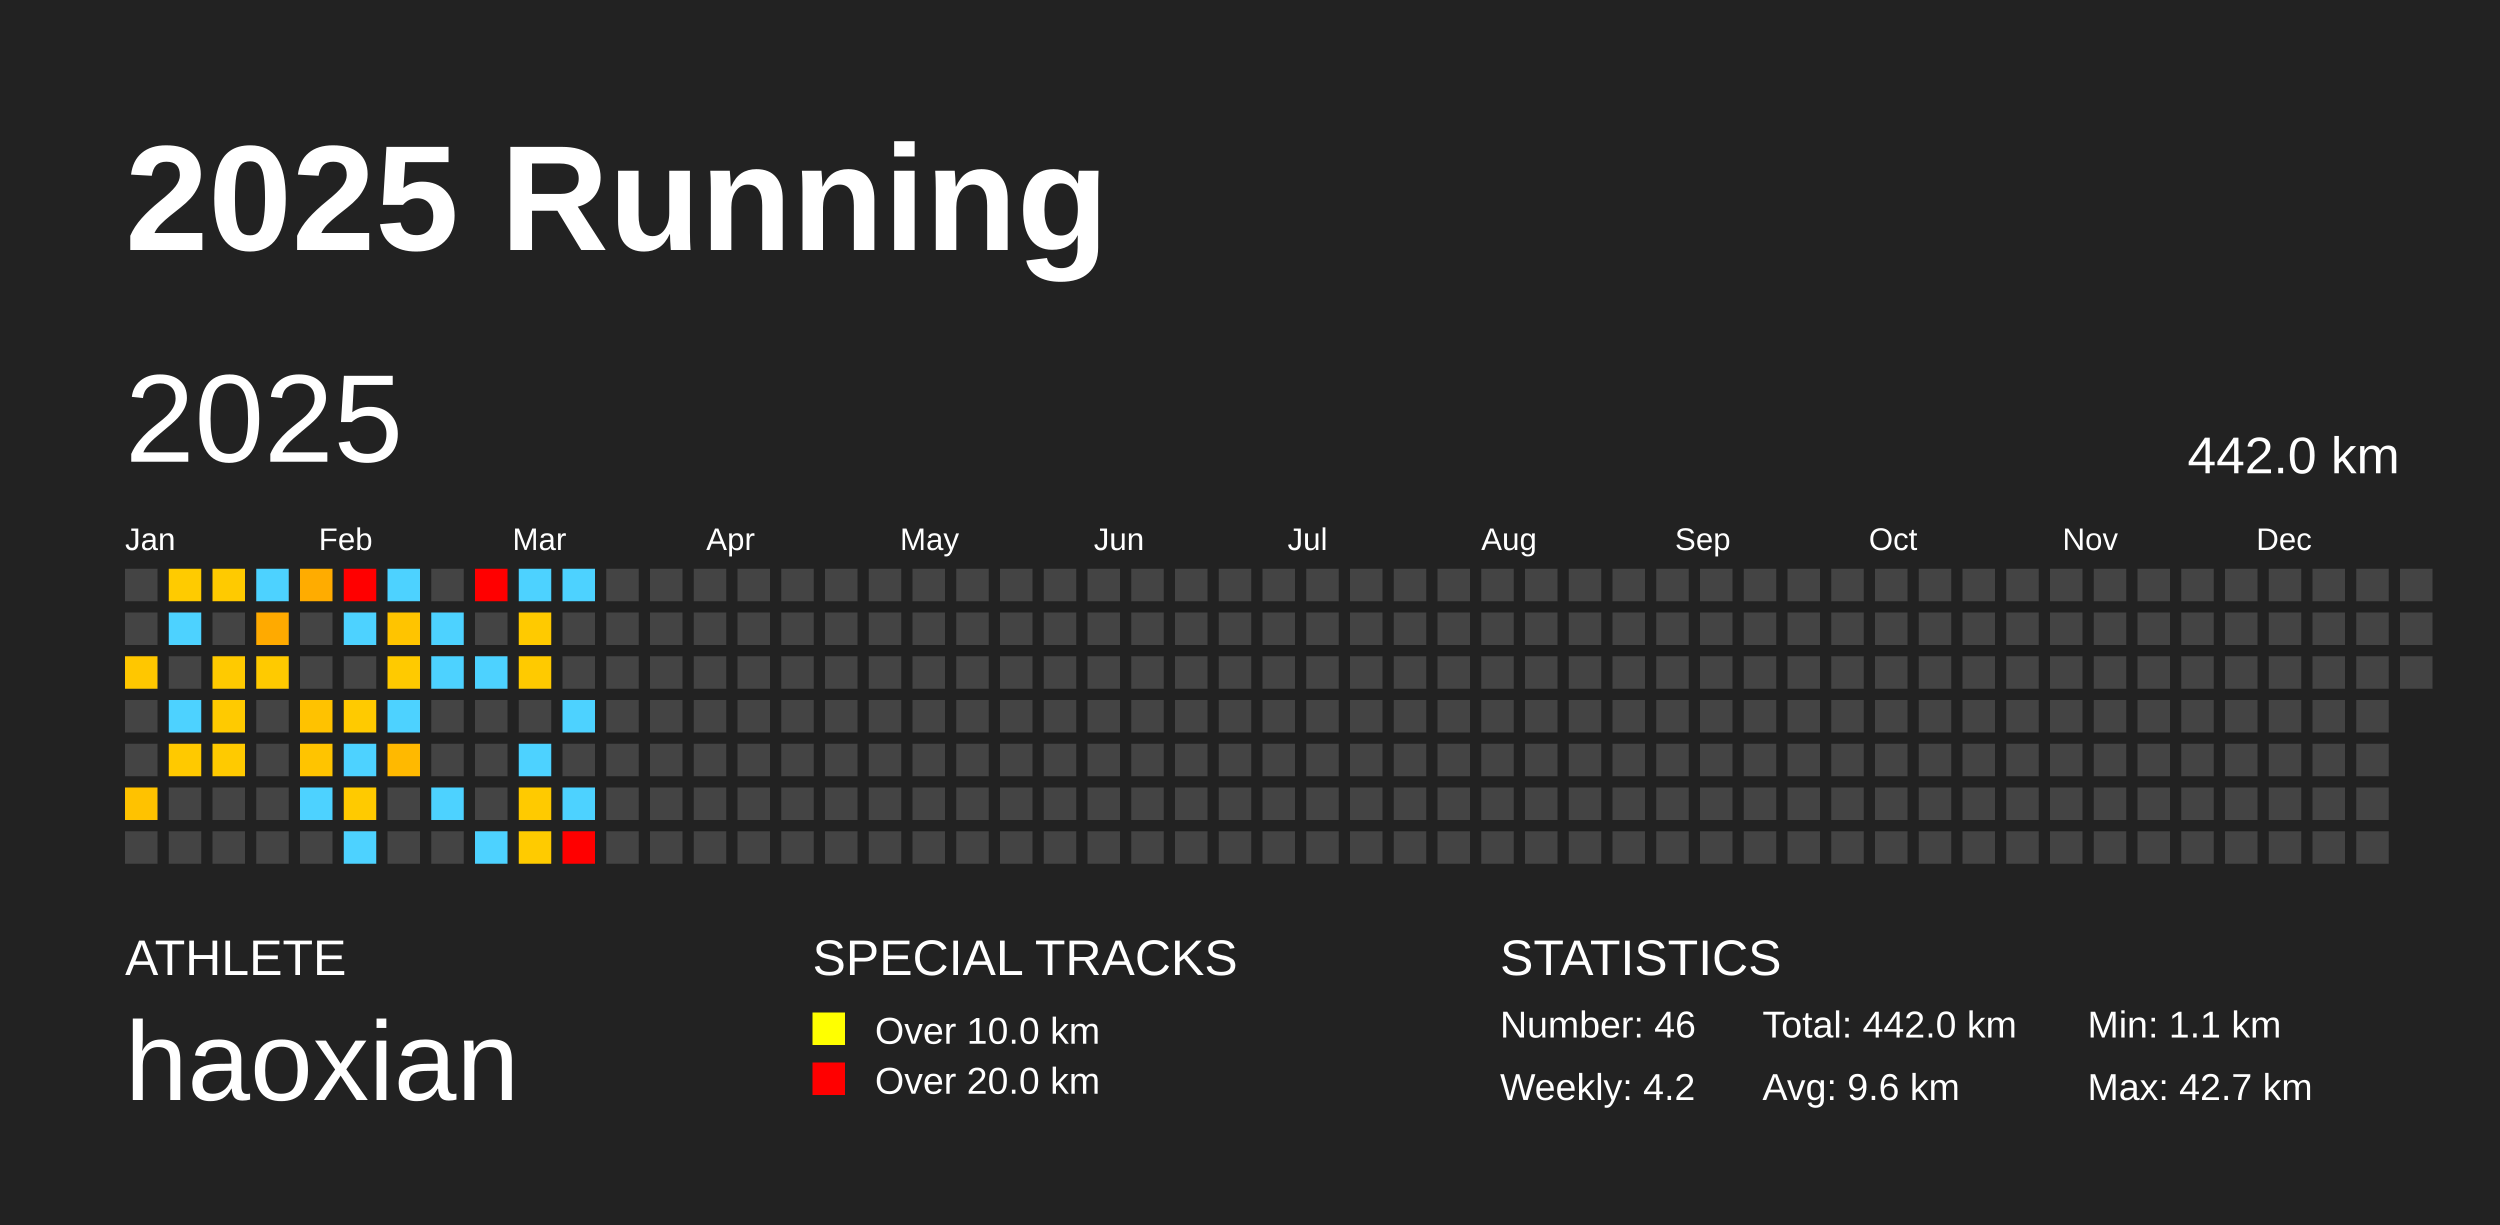
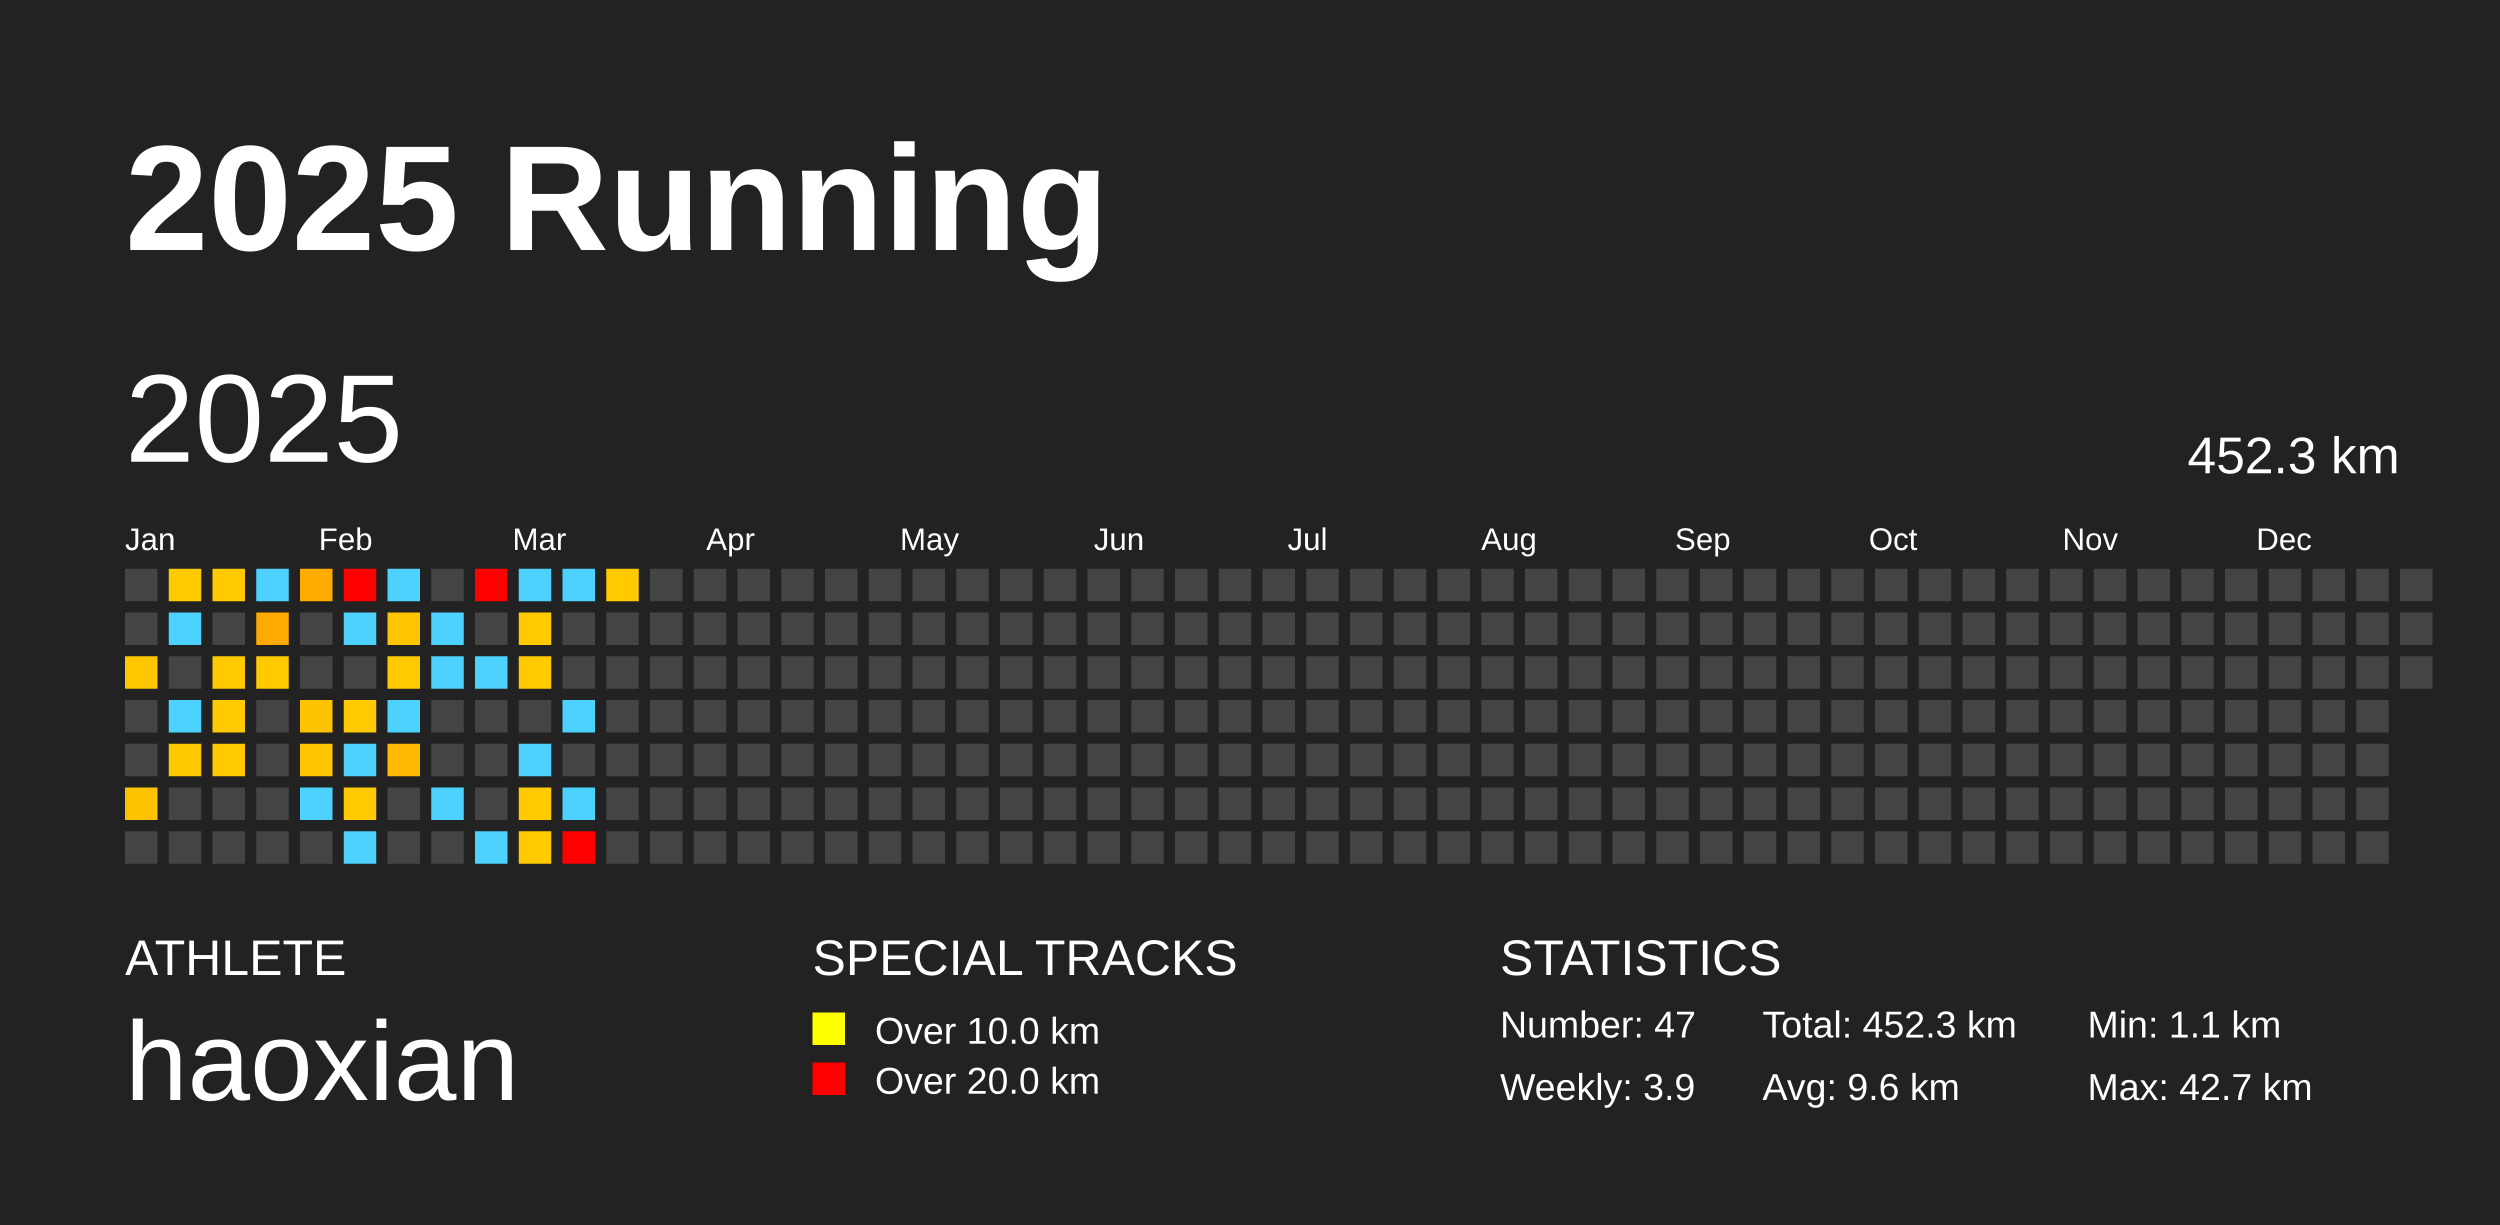
<svg xmlns="http://www.w3.org/2000/svg" baseProfile="full" height="98mm" version="1.1" viewBox="0,0,200,98" width="200mm">
  <defs />
  <rect fill="#222222" height="98" width="200" x="0" y="0" />
  <text fill="#FFFFFF" style="font-size:12px; font-family:Arial; font-weight:bold;" x="10" y="20">2025 Running</text>
  <text fill="#FFFFFF" style="font-size:4px; font-family:Arial" x="10" y="78">ATHLETE</text>
  <text fill="#FFFFFF" style="font-size:9px; font-family:Arial" x="10" y="88">haoxian</text>
  <text fill="#FFFFFF" style="font-size:4px; font-family:Arial" x="65" y="78">SPECIAL TRACKS</text>
  <rect fill="yellow" height="2.6" width="2.6" x="65" y="81" />
  <text fill="#FFFFFF" style="font-size:3px; font-family:Arial" x="70" y="83.5">Over 10.0 km</text>
  <rect fill="red" height="2.6" width="2.6" x="65" y="85" />
  <text fill="#FFFFFF" style="font-size:3px; font-family:Arial" x="70" y="87.5">Over 20.0 km</text>
  <text fill="#FFFFFF" style="font-size:4px; font-family:Arial" x="120" y="78">STATISTICS</text>
-   <text fill="#FFFFFF" style="font-size:3px; font-family:Arial" x="120" y="83">Number: 46</text>
-   <text fill="#FFFFFF" style="font-size:3px; font-family:Arial" x="120" y="88">Weekly: 4.2</text>
-   <text fill="#FFFFFF" style="font-size:3px; font-family:Arial" x="141" y="83">Total: 442.0 km</text>
+   <text fill="#FFFFFF" style="font-size:3px; font-family:Arial" x="120" y="83">Number: 47</text>
+   <text fill="#FFFFFF" style="font-size:3px; font-family:Arial" x="120" y="88">Weekly: 3.9</text>
+   <text fill="#FFFFFF" style="font-size:3px; font-family:Arial" x="141" y="83">Total: 452.3 km</text>
  <text fill="#FFFFFF" style="font-size:3px; font-family:Arial" x="141" y="88">Avg: 9.6 km</text>
  <text fill="#FFFFFF" style="font-size:3px; font-family:Arial" x="167" y="83">Min: 1.1 km</text>
  <text fill="#FFFFFF" style="font-size:3px; font-family:Arial" x="167" y="88">Max: 42.7 km</text>
  <text dominant-baseline="hanging" fill="#FFFFFF" style="font-size:10.0px; font-family:Arial;" x="10" y="30">2025</text>
-   <text dominant-baseline="hanging" fill="#FFFFFF" style="font-size:4.125px; font-family:Arial;" x="175" y="35">442.0 km</text>
+   <text dominant-baseline="hanging" fill="#FFFFFF" style="font-size:4.125px; font-family:Arial;" x="175" y="35">452.3 km</text>
  <text fill="#FFFFFF" style="font-size:2.5px; font-family:Arial" x="10.0" y="44">Jan</text>
  <text fill="#FFFFFF" style="font-size:2.5px; font-family:Arial" x="25.5" y="44">Feb</text>
  <text fill="#FFFFFF" style="font-size:2.5px; font-family:Arial" x="41.0" y="44">Mar</text>
  <text fill="#FFFFFF" style="font-size:2.5px; font-family:Arial" x="56.5" y="44">Apr</text>
  <text fill="#FFFFFF" style="font-size:2.5px; font-family:Arial" x="72.0" y="44">May</text>
  <text fill="#FFFFFF" style="font-size:2.5px; font-family:Arial" x="87.5" y="44">Jun</text>
  <text fill="#FFFFFF" style="font-size:2.5px; font-family:Arial" x="103.0" y="44">Jul</text>
  <text fill="#FFFFFF" style="font-size:2.5px; font-family:Arial" x="118.5" y="44">Aug</text>
  <text fill="#FFFFFF" style="font-size:2.5px; font-family:Arial" x="134.0" y="44">Sep</text>
  <text fill="#FFFFFF" style="font-size:2.5px; font-family:Arial" x="149.5" y="44">Oct</text>
  <text fill="#FFFFFF" style="font-size:2.5px; font-family:Arial" x="165.0" y="44">Nov</text>
  <text fill="#FFFFFF" style="font-size:2.5px; font-family:Arial" x="180.5" y="44">Dec</text>
  <rect fill="#444444" height="2.6" width="2.6" x="10.0" y="45.5" />
  <rect fill="#444444" height="2.6" width="2.6" x="10.0" y="49.0" />
  <rect fill="#ffc700" height="2.6" width="2.6" x="10.0" y="52.5" />
  <rect fill="#444444" height="2.6" width="2.6" x="10.0" y="56.0" />
  <rect fill="#444444" height="2.6" width="2.6" x="10.0" y="59.5" />
  <rect fill="#ffc200" height="2.6" width="2.6" x="10.0" y="63.0" />
  <rect fill="#444444" height="2.6" width="2.6" x="10.0" y="66.5" />
  <rect fill="#ffcb00" height="2.6" width="2.6" x="13.5" y="45.5" />
  <rect fill="#4dd2ff" height="2.6" width="2.6" x="13.5" y="49.0" />
  <rect fill="#444444" height="2.6" width="2.6" x="13.5" y="52.5" />
  <rect fill="#4dd2ff" height="2.6" width="2.6" x="13.5" y="56.0" />
  <rect fill="#ffc900" height="2.6" width="2.6" x="13.5" y="59.5" />
  <rect fill="#444444" height="2.6" width="2.6" x="13.5" y="63.0" />
  <rect fill="#444444" height="2.6" width="2.6" x="13.5" y="66.5" />
  <rect fill="#ffca00" height="2.6" width="2.6" x="17.0" y="45.5" />
  <rect fill="#444444" height="2.6" width="2.6" x="17.0" y="49.0" />
  <rect fill="#ffca00" height="2.6" width="2.6" x="17.0" y="52.5" />
  <rect fill="#ffca00" height="2.6" width="2.6" x="17.0" y="56.0" />
  <rect fill="#ffca00" height="2.6" width="2.6" x="17.0" y="59.5" />
  <rect fill="#444444" height="2.6" width="2.6" x="17.0" y="63.0" />
  <rect fill="#444444" height="2.6" width="2.6" x="17.0" y="66.5" />
  <rect fill="#4dd2ff" height="2.6" width="2.6" x="20.5" y="45.5" />
  <rect fill="#ffaa00" height="2.6" width="2.6" x="20.5" y="49.0" />
  <rect fill="#ffca00" height="2.6" width="2.6" x="20.5" y="52.5" />
  <rect fill="#444444" height="2.6" width="2.6" x="20.5" y="56.0" />
  <rect fill="#444444" height="2.6" width="2.6" x="20.5" y="59.5" />
  <rect fill="#444444" height="2.6" width="2.6" x="20.5" y="63.0" />
  <rect fill="#444444" height="2.6" width="2.6" x="20.5" y="66.5" />
  <rect fill="#ffac00" height="2.6" width="2.6" x="24.0" y="45.5" />
  <rect fill="#444444" height="2.6" width="2.6" x="24.0" y="49.0" />
  <rect fill="#444444" height="2.6" width="2.6" x="24.0" y="52.5" />
  <rect fill="#ffc200" height="2.6" width="2.6" x="24.0" y="56.0" />
  <rect fill="#ffc400" height="2.6" width="2.6" x="24.0" y="59.5" />
  <rect fill="#4dd2ff" height="2.6" width="2.6" x="24.0" y="63.0" />
  <rect fill="#444444" height="2.6" width="2.6" x="24.0" y="66.5" />
  <rect fill="red" height="2.6" width="2.6" x="27.5" y="45.5" />
  <rect fill="#4dd2ff" height="2.6" width="2.6" x="27.5" y="49.0" />
  <rect fill="#444444" height="2.6" width="2.6" x="27.5" y="52.5" />
  <rect fill="#ffca00" height="2.6" width="2.6" x="27.5" y="56.0" />
  <rect fill="#4dd2ff" height="2.6" width="2.6" x="27.5" y="59.5" />
  <rect fill="#ffca00" height="2.6" width="2.6" x="27.5" y="63.0" />
  <rect fill="#4dd2ff" height="2.6" width="2.6" x="27.5" y="66.5" />
  <rect fill="#4dd2ff" height="2.6" width="2.6" x="31.0" y="45.5" />
  <rect fill="#ffc400" height="2.6" width="2.6" x="31.0" y="49.0" />
  <rect fill="#ffca00" height="2.6" width="2.6" x="31.0" y="52.5" />
  <rect fill="#4dd2ff" height="2.6" width="2.6" x="31.0" y="56.0" />
  <rect fill="#ffb900" height="2.6" width="2.6" x="31.0" y="59.5" />
  <rect fill="#444444" height="2.6" width="2.6" x="31.0" y="63.0" />
  <rect fill="#444444" height="2.6" width="2.6" x="31.0" y="66.5" />
  <rect fill="#444444" height="2.6" width="2.6" x="34.5" y="45.5" />
  <rect fill="#4dd2ff" height="2.6" width="2.6" x="34.5" y="49.0" />
  <rect fill="#4dd2ff" height="2.6" width="2.6" x="34.5" y="52.5" />
  <rect fill="#444444" height="2.6" width="2.6" x="34.5" y="56.0" />
  <rect fill="#444444" height="2.6" width="2.6" x="34.5" y="59.5" />
  <rect fill="#4dd2ff" height="2.6" width="2.6" x="34.5" y="63.0" />
  <rect fill="#444444" height="2.6" width="2.6" x="34.5" y="66.5" />
  <rect fill="red" height="2.6" width="2.6" x="38.0" y="45.5" />
  <rect fill="#444444" height="2.6" width="2.6" x="38.0" y="49.0" />
  <rect fill="#4dd2ff" height="2.6" width="2.6" x="38.0" y="52.5" />
  <rect fill="#444444" height="2.6" width="2.6" x="38.0" y="56.0" />
  <rect fill="#444444" height="2.6" width="2.6" x="38.0" y="59.5" />
  <rect fill="#444444" height="2.6" width="2.6" x="38.0" y="63.0" />
  <rect fill="#4dd2ff" height="2.6" width="2.6" x="38.0" y="66.5" />
  <rect fill="#4dd2ff" height="2.6" width="2.6" x="41.5" y="45.5" />
  <rect fill="#ffca00" height="2.6" width="2.6" x="41.5" y="49.0" />
  <rect fill="#ffca00" height="2.6" width="2.6" x="41.5" y="52.5" />
  <rect fill="#444444" height="2.6" width="2.6" x="41.5" y="56.0" />
  <rect fill="#4dd2ff" height="2.6" width="2.6" x="41.5" y="59.5" />
  <rect fill="#ffca00" height="2.6" width="2.6" x="41.5" y="63.0" />
  <rect fill="#ffcb00" height="2.6" width="2.6" x="41.5" y="66.5" />
  <rect fill="#4dd2ff" height="2.6" width="2.6" x="45.0" y="45.5" />
  <rect fill="#444444" height="2.6" width="2.6" x="45.0" y="49.0" />
  <rect fill="#444444" height="2.6" width="2.6" x="45.0" y="52.5" />
  <rect fill="#4dd2ff" height="2.6" width="2.6" x="45.0" y="56.0" />
  <rect fill="#444444" height="2.6" width="2.6" x="45.0" y="59.5" />
  <rect fill="#4dd2ff" height="2.6" width="2.6" x="45.0" y="63.0" />
  <rect fill="red" height="2.6" width="2.6" x="45.0" y="66.5" />
-   <rect fill="#444444" height="2.6" width="2.6" x="48.5" y="45.5" />
+   <rect fill="#ffca00" height="2.6" width="2.6" x="48.5" y="45.5" />
  <rect fill="#444444" height="2.6" width="2.6" x="48.5" y="49.0" />
  <rect fill="#444444" height="2.6" width="2.6" x="48.5" y="52.5" />
  <rect fill="#444444" height="2.6" width="2.6" x="48.5" y="56.0" />
  <rect fill="#444444" height="2.6" width="2.6" x="48.5" y="59.5" />
  <rect fill="#444444" height="2.6" width="2.6" x="48.5" y="63.0" />
  <rect fill="#444444" height="2.6" width="2.6" x="48.5" y="66.5" />
  <rect fill="#444444" height="2.6" width="2.6" x="52.0" y="45.5" />
  <rect fill="#444444" height="2.6" width="2.6" x="52.0" y="49.0" />
  <rect fill="#444444" height="2.6" width="2.6" x="52.0" y="52.5" />
  <rect fill="#444444" height="2.6" width="2.6" x="52.0" y="56.0" />
  <rect fill="#444444" height="2.6" width="2.6" x="52.0" y="59.5" />
  <rect fill="#444444" height="2.6" width="2.6" x="52.0" y="63.0" />
  <rect fill="#444444" height="2.6" width="2.6" x="52.0" y="66.5" />
  <rect fill="#444444" height="2.6" width="2.6" x="55.5" y="45.5" />
  <rect fill="#444444" height="2.6" width="2.6" x="55.5" y="49.0" />
  <rect fill="#444444" height="2.6" width="2.6" x="55.5" y="52.5" />
  <rect fill="#444444" height="2.6" width="2.6" x="55.5" y="56.0" />
  <rect fill="#444444" height="2.6" width="2.6" x="55.5" y="59.5" />
  <rect fill="#444444" height="2.6" width="2.6" x="55.5" y="63.0" />
  <rect fill="#444444" height="2.6" width="2.6" x="55.5" y="66.5" />
  <rect fill="#444444" height="2.6" width="2.6" x="59.0" y="45.5" />
  <rect fill="#444444" height="2.6" width="2.6" x="59.0" y="49.0" />
  <rect fill="#444444" height="2.6" width="2.6" x="59.0" y="52.5" />
  <rect fill="#444444" height="2.6" width="2.6" x="59.0" y="56.0" />
  <rect fill="#444444" height="2.6" width="2.6" x="59.0" y="59.5" />
  <rect fill="#444444" height="2.6" width="2.6" x="59.0" y="63.0" />
  <rect fill="#444444" height="2.6" width="2.6" x="59.0" y="66.5" />
  <rect fill="#444444" height="2.6" width="2.6" x="62.5" y="45.5" />
  <rect fill="#444444" height="2.6" width="2.6" x="62.5" y="49.0" />
  <rect fill="#444444" height="2.6" width="2.6" x="62.5" y="52.5" />
  <rect fill="#444444" height="2.6" width="2.6" x="62.5" y="56.0" />
  <rect fill="#444444" height="2.6" width="2.6" x="62.5" y="59.5" />
  <rect fill="#444444" height="2.6" width="2.6" x="62.5" y="63.0" />
  <rect fill="#444444" height="2.6" width="2.6" x="62.5" y="66.5" />
  <rect fill="#444444" height="2.6" width="2.6" x="66.0" y="45.5" />
  <rect fill="#444444" height="2.6" width="2.6" x="66.0" y="49.0" />
  <rect fill="#444444" height="2.6" width="2.6" x="66.0" y="52.5" />
  <rect fill="#444444" height="2.6" width="2.6" x="66.0" y="56.0" />
  <rect fill="#444444" height="2.6" width="2.6" x="66.0" y="59.5" />
  <rect fill="#444444" height="2.6" width="2.6" x="66.0" y="63.0" />
  <rect fill="#444444" height="2.6" width="2.6" x="66.0" y="66.5" />
  <rect fill="#444444" height="2.6" width="2.6" x="69.5" y="45.5" />
  <rect fill="#444444" height="2.6" width="2.6" x="69.5" y="49.0" />
  <rect fill="#444444" height="2.6" width="2.6" x="69.5" y="52.5" />
  <rect fill="#444444" height="2.6" width="2.6" x="69.5" y="56.0" />
  <rect fill="#444444" height="2.6" width="2.6" x="69.5" y="59.5" />
  <rect fill="#444444" height="2.6" width="2.6" x="69.5" y="63.0" />
  <rect fill="#444444" height="2.6" width="2.6" x="69.5" y="66.5" />
  <rect fill="#444444" height="2.6" width="2.6" x="73.0" y="45.5" />
  <rect fill="#444444" height="2.6" width="2.6" x="73.0" y="49.0" />
  <rect fill="#444444" height="2.6" width="2.6" x="73.0" y="52.5" />
  <rect fill="#444444" height="2.6" width="2.6" x="73.0" y="56.0" />
  <rect fill="#444444" height="2.6" width="2.6" x="73.0" y="59.5" />
  <rect fill="#444444" height="2.6" width="2.6" x="73.0" y="63.0" />
  <rect fill="#444444" height="2.6" width="2.6" x="73.0" y="66.5" />
  <rect fill="#444444" height="2.6" width="2.6" x="76.5" y="45.5" />
  <rect fill="#444444" height="2.6" width="2.6" x="76.5" y="49.0" />
  <rect fill="#444444" height="2.6" width="2.6" x="76.5" y="52.5" />
  <rect fill="#444444" height="2.6" width="2.6" x="76.5" y="56.0" />
  <rect fill="#444444" height="2.6" width="2.6" x="76.5" y="59.5" />
  <rect fill="#444444" height="2.6" width="2.6" x="76.5" y="63.0" />
  <rect fill="#444444" height="2.6" width="2.6" x="76.5" y="66.5" />
  <rect fill="#444444" height="2.6" width="2.6" x="80.0" y="45.5" />
  <rect fill="#444444" height="2.6" width="2.6" x="80.0" y="49.0" />
  <rect fill="#444444" height="2.6" width="2.6" x="80.0" y="52.5" />
  <rect fill="#444444" height="2.6" width="2.6" x="80.0" y="56.0" />
  <rect fill="#444444" height="2.6" width="2.6" x="80.0" y="59.5" />
  <rect fill="#444444" height="2.6" width="2.6" x="80.0" y="63.0" />
  <rect fill="#444444" height="2.6" width="2.6" x="80.0" y="66.5" />
  <rect fill="#444444" height="2.6" width="2.6" x="83.5" y="45.5" />
  <rect fill="#444444" height="2.6" width="2.6" x="83.5" y="49.0" />
  <rect fill="#444444" height="2.6" width="2.6" x="83.5" y="52.5" />
  <rect fill="#444444" height="2.6" width="2.6" x="83.5" y="56.0" />
  <rect fill="#444444" height="2.6" width="2.6" x="83.5" y="59.5" />
  <rect fill="#444444" height="2.6" width="2.6" x="83.5" y="63.0" />
  <rect fill="#444444" height="2.6" width="2.6" x="83.5" y="66.5" />
  <rect fill="#444444" height="2.6" width="2.6" x="87.0" y="45.5" />
  <rect fill="#444444" height="2.6" width="2.6" x="87.0" y="49.0" />
  <rect fill="#444444" height="2.6" width="2.6" x="87.0" y="52.5" />
  <rect fill="#444444" height="2.6" width="2.6" x="87.0" y="56.0" />
  <rect fill="#444444" height="2.6" width="2.6" x="87.0" y="59.5" />
  <rect fill="#444444" height="2.6" width="2.6" x="87.0" y="63.0" />
  <rect fill="#444444" height="2.6" width="2.6" x="87.0" y="66.5" />
  <rect fill="#444444" height="2.6" width="2.6" x="90.5" y="45.5" />
  <rect fill="#444444" height="2.6" width="2.6" x="90.5" y="49.0" />
  <rect fill="#444444" height="2.6" width="2.6" x="90.5" y="52.5" />
  <rect fill="#444444" height="2.6" width="2.6" x="90.5" y="56.0" />
  <rect fill="#444444" height="2.6" width="2.6" x="90.5" y="59.5" />
  <rect fill="#444444" height="2.6" width="2.6" x="90.5" y="63.0" />
  <rect fill="#444444" height="2.6" width="2.6" x="90.5" y="66.5" />
  <rect fill="#444444" height="2.6" width="2.6" x="94.0" y="45.5" />
  <rect fill="#444444" height="2.6" width="2.6" x="94.0" y="49.0" />
  <rect fill="#444444" height="2.6" width="2.6" x="94.0" y="52.5" />
  <rect fill="#444444" height="2.6" width="2.6" x="94.0" y="56.0" />
  <rect fill="#444444" height="2.6" width="2.6" x="94.0" y="59.5" />
  <rect fill="#444444" height="2.6" width="2.6" x="94.0" y="63.0" />
  <rect fill="#444444" height="2.6" width="2.6" x="94.0" y="66.5" />
  <rect fill="#444444" height="2.6" width="2.6" x="97.5" y="45.5" />
  <rect fill="#444444" height="2.6" width="2.6" x="97.5" y="49.0" />
  <rect fill="#444444" height="2.6" width="2.6" x="97.5" y="52.5" />
  <rect fill="#444444" height="2.6" width="2.6" x="97.5" y="56.0" />
  <rect fill="#444444" height="2.6" width="2.6" x="97.5" y="59.5" />
  <rect fill="#444444" height="2.6" width="2.6" x="97.5" y="63.0" />
  <rect fill="#444444" height="2.6" width="2.6" x="97.5" y="66.5" />
  <rect fill="#444444" height="2.6" width="2.6" x="101.0" y="45.5" />
  <rect fill="#444444" height="2.6" width="2.6" x="101.0" y="49.0" />
  <rect fill="#444444" height="2.6" width="2.6" x="101.0" y="52.5" />
  <rect fill="#444444" height="2.6" width="2.6" x="101.0" y="56.0" />
  <rect fill="#444444" height="2.6" width="2.6" x="101.0" y="59.5" />
  <rect fill="#444444" height="2.6" width="2.6" x="101.0" y="63.0" />
  <rect fill="#444444" height="2.6" width="2.6" x="101.0" y="66.5" />
  <rect fill="#444444" height="2.6" width="2.6" x="104.5" y="45.5" />
  <rect fill="#444444" height="2.6" width="2.6" x="104.5" y="49.0" />
  <rect fill="#444444" height="2.6" width="2.6" x="104.5" y="52.5" />
  <rect fill="#444444" height="2.6" width="2.6" x="104.5" y="56.0" />
  <rect fill="#444444" height="2.6" width="2.6" x="104.5" y="59.5" />
  <rect fill="#444444" height="2.6" width="2.6" x="104.5" y="63.0" />
  <rect fill="#444444" height="2.6" width="2.6" x="104.5" y="66.5" />
  <rect fill="#444444" height="2.6" width="2.6" x="108.0" y="45.5" />
  <rect fill="#444444" height="2.6" width="2.6" x="108.0" y="49.0" />
  <rect fill="#444444" height="2.6" width="2.6" x="108.0" y="52.5" />
  <rect fill="#444444" height="2.6" width="2.6" x="108.0" y="56.0" />
  <rect fill="#444444" height="2.6" width="2.6" x="108.0" y="59.5" />
  <rect fill="#444444" height="2.6" width="2.6" x="108.0" y="63.0" />
  <rect fill="#444444" height="2.6" width="2.6" x="108.0" y="66.5" />
  <rect fill="#444444" height="2.6" width="2.6" x="111.5" y="45.5" />
  <rect fill="#444444" height="2.6" width="2.6" x="111.5" y="49.0" />
  <rect fill="#444444" height="2.6" width="2.6" x="111.5" y="52.5" />
  <rect fill="#444444" height="2.6" width="2.6" x="111.5" y="56.0" />
  <rect fill="#444444" height="2.6" width="2.6" x="111.5" y="59.5" />
  <rect fill="#444444" height="2.6" width="2.6" x="111.5" y="63.0" />
  <rect fill="#444444" height="2.6" width="2.6" x="111.5" y="66.5" />
  <rect fill="#444444" height="2.6" width="2.6" x="115.0" y="45.5" />
  <rect fill="#444444" height="2.6" width="2.6" x="115.0" y="49.0" />
  <rect fill="#444444" height="2.6" width="2.6" x="115.0" y="52.5" />
  <rect fill="#444444" height="2.6" width="2.6" x="115.0" y="56.0" />
  <rect fill="#444444" height="2.6" width="2.6" x="115.0" y="59.5" />
  <rect fill="#444444" height="2.6" width="2.6" x="115.0" y="63.0" />
  <rect fill="#444444" height="2.6" width="2.6" x="115.0" y="66.5" />
  <rect fill="#444444" height="2.6" width="2.6" x="118.5" y="45.5" />
  <rect fill="#444444" height="2.6" width="2.6" x="118.5" y="49.0" />
  <rect fill="#444444" height="2.6" width="2.6" x="118.5" y="52.5" />
  <rect fill="#444444" height="2.6" width="2.6" x="118.5" y="56.0" />
  <rect fill="#444444" height="2.6" width="2.6" x="118.5" y="59.5" />
  <rect fill="#444444" height="2.6" width="2.6" x="118.5" y="63.0" />
  <rect fill="#444444" height="2.6" width="2.6" x="118.5" y="66.5" />
  <rect fill="#444444" height="2.6" width="2.6" x="122.0" y="45.5" />
  <rect fill="#444444" height="2.6" width="2.6" x="122.0" y="49.0" />
  <rect fill="#444444" height="2.6" width="2.6" x="122.0" y="52.5" />
  <rect fill="#444444" height="2.6" width="2.6" x="122.0" y="56.0" />
  <rect fill="#444444" height="2.6" width="2.6" x="122.0" y="59.5" />
  <rect fill="#444444" height="2.6" width="2.6" x="122.0" y="63.0" />
  <rect fill="#444444" height="2.6" width="2.6" x="122.0" y="66.5" />
  <rect fill="#444444" height="2.6" width="2.6" x="125.5" y="45.5" />
  <rect fill="#444444" height="2.6" width="2.6" x="125.5" y="49.0" />
  <rect fill="#444444" height="2.6" width="2.6" x="125.5" y="52.5" />
  <rect fill="#444444" height="2.6" width="2.6" x="125.5" y="56.0" />
  <rect fill="#444444" height="2.6" width="2.6" x="125.5" y="59.5" />
  <rect fill="#444444" height="2.6" width="2.6" x="125.5" y="63.0" />
  <rect fill="#444444" height="2.6" width="2.6" x="125.5" y="66.5" />
  <rect fill="#444444" height="2.6" width="2.6" x="129.0" y="45.5" />
  <rect fill="#444444" height="2.6" width="2.6" x="129.0" y="49.0" />
  <rect fill="#444444" height="2.6" width="2.6" x="129.0" y="52.5" />
  <rect fill="#444444" height="2.6" width="2.6" x="129.0" y="56.0" />
  <rect fill="#444444" height="2.6" width="2.6" x="129.0" y="59.5" />
  <rect fill="#444444" height="2.6" width="2.6" x="129.0" y="63.0" />
  <rect fill="#444444" height="2.6" width="2.6" x="129.0" y="66.5" />
  <rect fill="#444444" height="2.6" width="2.6" x="132.5" y="45.5" />
  <rect fill="#444444" height="2.6" width="2.6" x="132.5" y="49.0" />
  <rect fill="#444444" height="2.6" width="2.6" x="132.5" y="52.5" />
  <rect fill="#444444" height="2.6" width="2.6" x="132.5" y="56.0" />
  <rect fill="#444444" height="2.6" width="2.6" x="132.5" y="59.5" />
  <rect fill="#444444" height="2.6" width="2.6" x="132.5" y="63.0" />
  <rect fill="#444444" height="2.6" width="2.6" x="132.5" y="66.5" />
  <rect fill="#444444" height="2.6" width="2.6" x="136.0" y="45.5" />
  <rect fill="#444444" height="2.6" width="2.6" x="136.0" y="49.0" />
  <rect fill="#444444" height="2.6" width="2.6" x="136.0" y="52.5" />
  <rect fill="#444444" height="2.6" width="2.6" x="136.0" y="56.0" />
  <rect fill="#444444" height="2.6" width="2.6" x="136.0" y="59.5" />
  <rect fill="#444444" height="2.6" width="2.6" x="136.0" y="63.0" />
  <rect fill="#444444" height="2.6" width="2.6" x="136.0" y="66.5" />
  <rect fill="#444444" height="2.6" width="2.6" x="139.5" y="45.5" />
  <rect fill="#444444" height="2.6" width="2.6" x="139.5" y="49.0" />
  <rect fill="#444444" height="2.6" width="2.6" x="139.5" y="52.5" />
  <rect fill="#444444" height="2.6" width="2.6" x="139.5" y="56.0" />
  <rect fill="#444444" height="2.6" width="2.6" x="139.5" y="59.5" />
  <rect fill="#444444" height="2.6" width="2.6" x="139.5" y="63.0" />
  <rect fill="#444444" height="2.6" width="2.6" x="139.5" y="66.5" />
  <rect fill="#444444" height="2.6" width="2.6" x="143.0" y="45.5" />
  <rect fill="#444444" height="2.6" width="2.6" x="143.0" y="49.0" />
  <rect fill="#444444" height="2.6" width="2.6" x="143.0" y="52.5" />
  <rect fill="#444444" height="2.6" width="2.6" x="143.0" y="56.0" />
  <rect fill="#444444" height="2.6" width="2.6" x="143.0" y="59.5" />
  <rect fill="#444444" height="2.6" width="2.6" x="143.0" y="63.0" />
  <rect fill="#444444" height="2.6" width="2.6" x="143.0" y="66.5" />
  <rect fill="#444444" height="2.6" width="2.6" x="146.5" y="45.5" />
  <rect fill="#444444" height="2.6" width="2.6" x="146.5" y="49.0" />
  <rect fill="#444444" height="2.6" width="2.6" x="146.5" y="52.5" />
  <rect fill="#444444" height="2.6" width="2.6" x="146.5" y="56.0" />
  <rect fill="#444444" height="2.6" width="2.6" x="146.5" y="59.5" />
  <rect fill="#444444" height="2.6" width="2.6" x="146.5" y="63.0" />
  <rect fill="#444444" height="2.6" width="2.6" x="146.5" y="66.5" />
  <rect fill="#444444" height="2.6" width="2.6" x="150.0" y="45.5" />
  <rect fill="#444444" height="2.6" width="2.6" x="150.0" y="49.0" />
  <rect fill="#444444" height="2.6" width="2.6" x="150.0" y="52.5" />
  <rect fill="#444444" height="2.6" width="2.6" x="150.0" y="56.0" />
  <rect fill="#444444" height="2.6" width="2.6" x="150.0" y="59.5" />
  <rect fill="#444444" height="2.6" width="2.6" x="150.0" y="63.0" />
  <rect fill="#444444" height="2.6" width="2.6" x="150.0" y="66.5" />
  <rect fill="#444444" height="2.6" width="2.6" x="153.5" y="45.5" />
  <rect fill="#444444" height="2.6" width="2.6" x="153.5" y="49.0" />
  <rect fill="#444444" height="2.6" width="2.6" x="153.5" y="52.5" />
  <rect fill="#444444" height="2.6" width="2.6" x="153.5" y="56.0" />
  <rect fill="#444444" height="2.6" width="2.6" x="153.5" y="59.5" />
  <rect fill="#444444" height="2.6" width="2.6" x="153.5" y="63.0" />
  <rect fill="#444444" height="2.6" width="2.6" x="153.5" y="66.5" />
  <rect fill="#444444" height="2.6" width="2.6" x="157.0" y="45.5" />
  <rect fill="#444444" height="2.6" width="2.6" x="157.0" y="49.0" />
  <rect fill="#444444" height="2.6" width="2.6" x="157.0" y="52.5" />
  <rect fill="#444444" height="2.6" width="2.6" x="157.0" y="56.0" />
  <rect fill="#444444" height="2.6" width="2.6" x="157.0" y="59.5" />
  <rect fill="#444444" height="2.6" width="2.6" x="157.0" y="63.0" />
  <rect fill="#444444" height="2.6" width="2.6" x="157.0" y="66.5" />
  <rect fill="#444444" height="2.6" width="2.6" x="160.5" y="45.5" />
  <rect fill="#444444" height="2.6" width="2.6" x="160.5" y="49.0" />
  <rect fill="#444444" height="2.6" width="2.6" x="160.5" y="52.5" />
  <rect fill="#444444" height="2.6" width="2.6" x="160.5" y="56.0" />
  <rect fill="#444444" height="2.6" width="2.6" x="160.5" y="59.5" />
  <rect fill="#444444" height="2.6" width="2.6" x="160.5" y="63.0" />
  <rect fill="#444444" height="2.6" width="2.6" x="160.5" y="66.5" />
  <rect fill="#444444" height="2.6" width="2.6" x="164.0" y="45.5" />
  <rect fill="#444444" height="2.6" width="2.6" x="164.0" y="49.0" />
  <rect fill="#444444" height="2.6" width="2.6" x="164.0" y="52.5" />
  <rect fill="#444444" height="2.6" width="2.6" x="164.0" y="56.0" />
  <rect fill="#444444" height="2.6" width="2.6" x="164.0" y="59.5" />
  <rect fill="#444444" height="2.6" width="2.6" x="164.0" y="63.0" />
  <rect fill="#444444" height="2.6" width="2.6" x="164.0" y="66.5" />
  <rect fill="#444444" height="2.6" width="2.6" x="167.5" y="45.5" />
  <rect fill="#444444" height="2.6" width="2.6" x="167.5" y="49.0" />
  <rect fill="#444444" height="2.6" width="2.6" x="167.5" y="52.5" />
  <rect fill="#444444" height="2.6" width="2.6" x="167.5" y="56.0" />
  <rect fill="#444444" height="2.6" width="2.6" x="167.5" y="59.5" />
  <rect fill="#444444" height="2.6" width="2.6" x="167.5" y="63.0" />
  <rect fill="#444444" height="2.6" width="2.6" x="167.5" y="66.5" />
  <rect fill="#444444" height="2.6" width="2.6" x="171.0" y="45.5" />
  <rect fill="#444444" height="2.6" width="2.6" x="171.0" y="49.0" />
  <rect fill="#444444" height="2.6" width="2.6" x="171.0" y="52.5" />
  <rect fill="#444444" height="2.6" width="2.6" x="171.0" y="56.0" />
  <rect fill="#444444" height="2.6" width="2.6" x="171.0" y="59.5" />
  <rect fill="#444444" height="2.6" width="2.6" x="171.0" y="63.0" />
  <rect fill="#444444" height="2.6" width="2.6" x="171.0" y="66.5" />
  <rect fill="#444444" height="2.6" width="2.6" x="174.5" y="45.5" />
  <rect fill="#444444" height="2.6" width="2.6" x="174.5" y="49.0" />
  <rect fill="#444444" height="2.6" width="2.6" x="174.5" y="52.5" />
  <rect fill="#444444" height="2.6" width="2.6" x="174.5" y="56.0" />
  <rect fill="#444444" height="2.6" width="2.6" x="174.5" y="59.5" />
  <rect fill="#444444" height="2.6" width="2.6" x="174.5" y="63.0" />
  <rect fill="#444444" height="2.6" width="2.6" x="174.5" y="66.5" />
  <rect fill="#444444" height="2.6" width="2.6" x="178.0" y="45.5" />
  <rect fill="#444444" height="2.6" width="2.6" x="178.0" y="49.0" />
  <rect fill="#444444" height="2.6" width="2.6" x="178.0" y="52.5" />
  <rect fill="#444444" height="2.6" width="2.6" x="178.0" y="56.0" />
  <rect fill="#444444" height="2.6" width="2.6" x="178.0" y="59.5" />
  <rect fill="#444444" height="2.6" width="2.6" x="178.0" y="63.0" />
  <rect fill="#444444" height="2.6" width="2.6" x="178.0" y="66.5" />
  <rect fill="#444444" height="2.6" width="2.6" x="181.5" y="45.5" />
  <rect fill="#444444" height="2.6" width="2.6" x="181.5" y="49.0" />
  <rect fill="#444444" height="2.6" width="2.6" x="181.5" y="52.5" />
  <rect fill="#444444" height="2.6" width="2.6" x="181.5" y="56.0" />
  <rect fill="#444444" height="2.6" width="2.6" x="181.5" y="59.5" />
  <rect fill="#444444" height="2.6" width="2.6" x="181.5" y="63.0" />
  <rect fill="#444444" height="2.6" width="2.6" x="181.5" y="66.5" />
  <rect fill="#444444" height="2.6" width="2.6" x="185.0" y="45.5" />
  <rect fill="#444444" height="2.6" width="2.6" x="185.0" y="49.0" />
  <rect fill="#444444" height="2.6" width="2.6" x="185.0" y="52.5" />
  <rect fill="#444444" height="2.6" width="2.6" x="185.0" y="56.0" />
  <rect fill="#444444" height="2.6" width="2.6" x="185.0" y="59.5" />
  <rect fill="#444444" height="2.6" width="2.6" x="185.0" y="63.0" />
  <rect fill="#444444" height="2.6" width="2.6" x="185.0" y="66.5" />
  <rect fill="#444444" height="2.6" width="2.6" x="188.5" y="45.5" />
  <rect fill="#444444" height="2.6" width="2.6" x="188.5" y="49.0" />
  <rect fill="#444444" height="2.6" width="2.6" x="188.5" y="52.5" />
  <rect fill="#444444" height="2.6" width="2.6" x="188.5" y="56.0" />
  <rect fill="#444444" height="2.6" width="2.6" x="188.5" y="59.5" />
  <rect fill="#444444" height="2.6" width="2.6" x="188.5" y="63.0" />
  <rect fill="#444444" height="2.6" width="2.6" x="188.5" y="66.5" />
  <rect fill="#444444" height="2.6" width="2.6" x="192.0" y="45.5" />
  <rect fill="#444444" height="2.6" width="2.6" x="192.0" y="49.0" />
  <rect fill="#444444" height="2.6" width="2.6" x="192.0" y="52.5" />
</svg>
